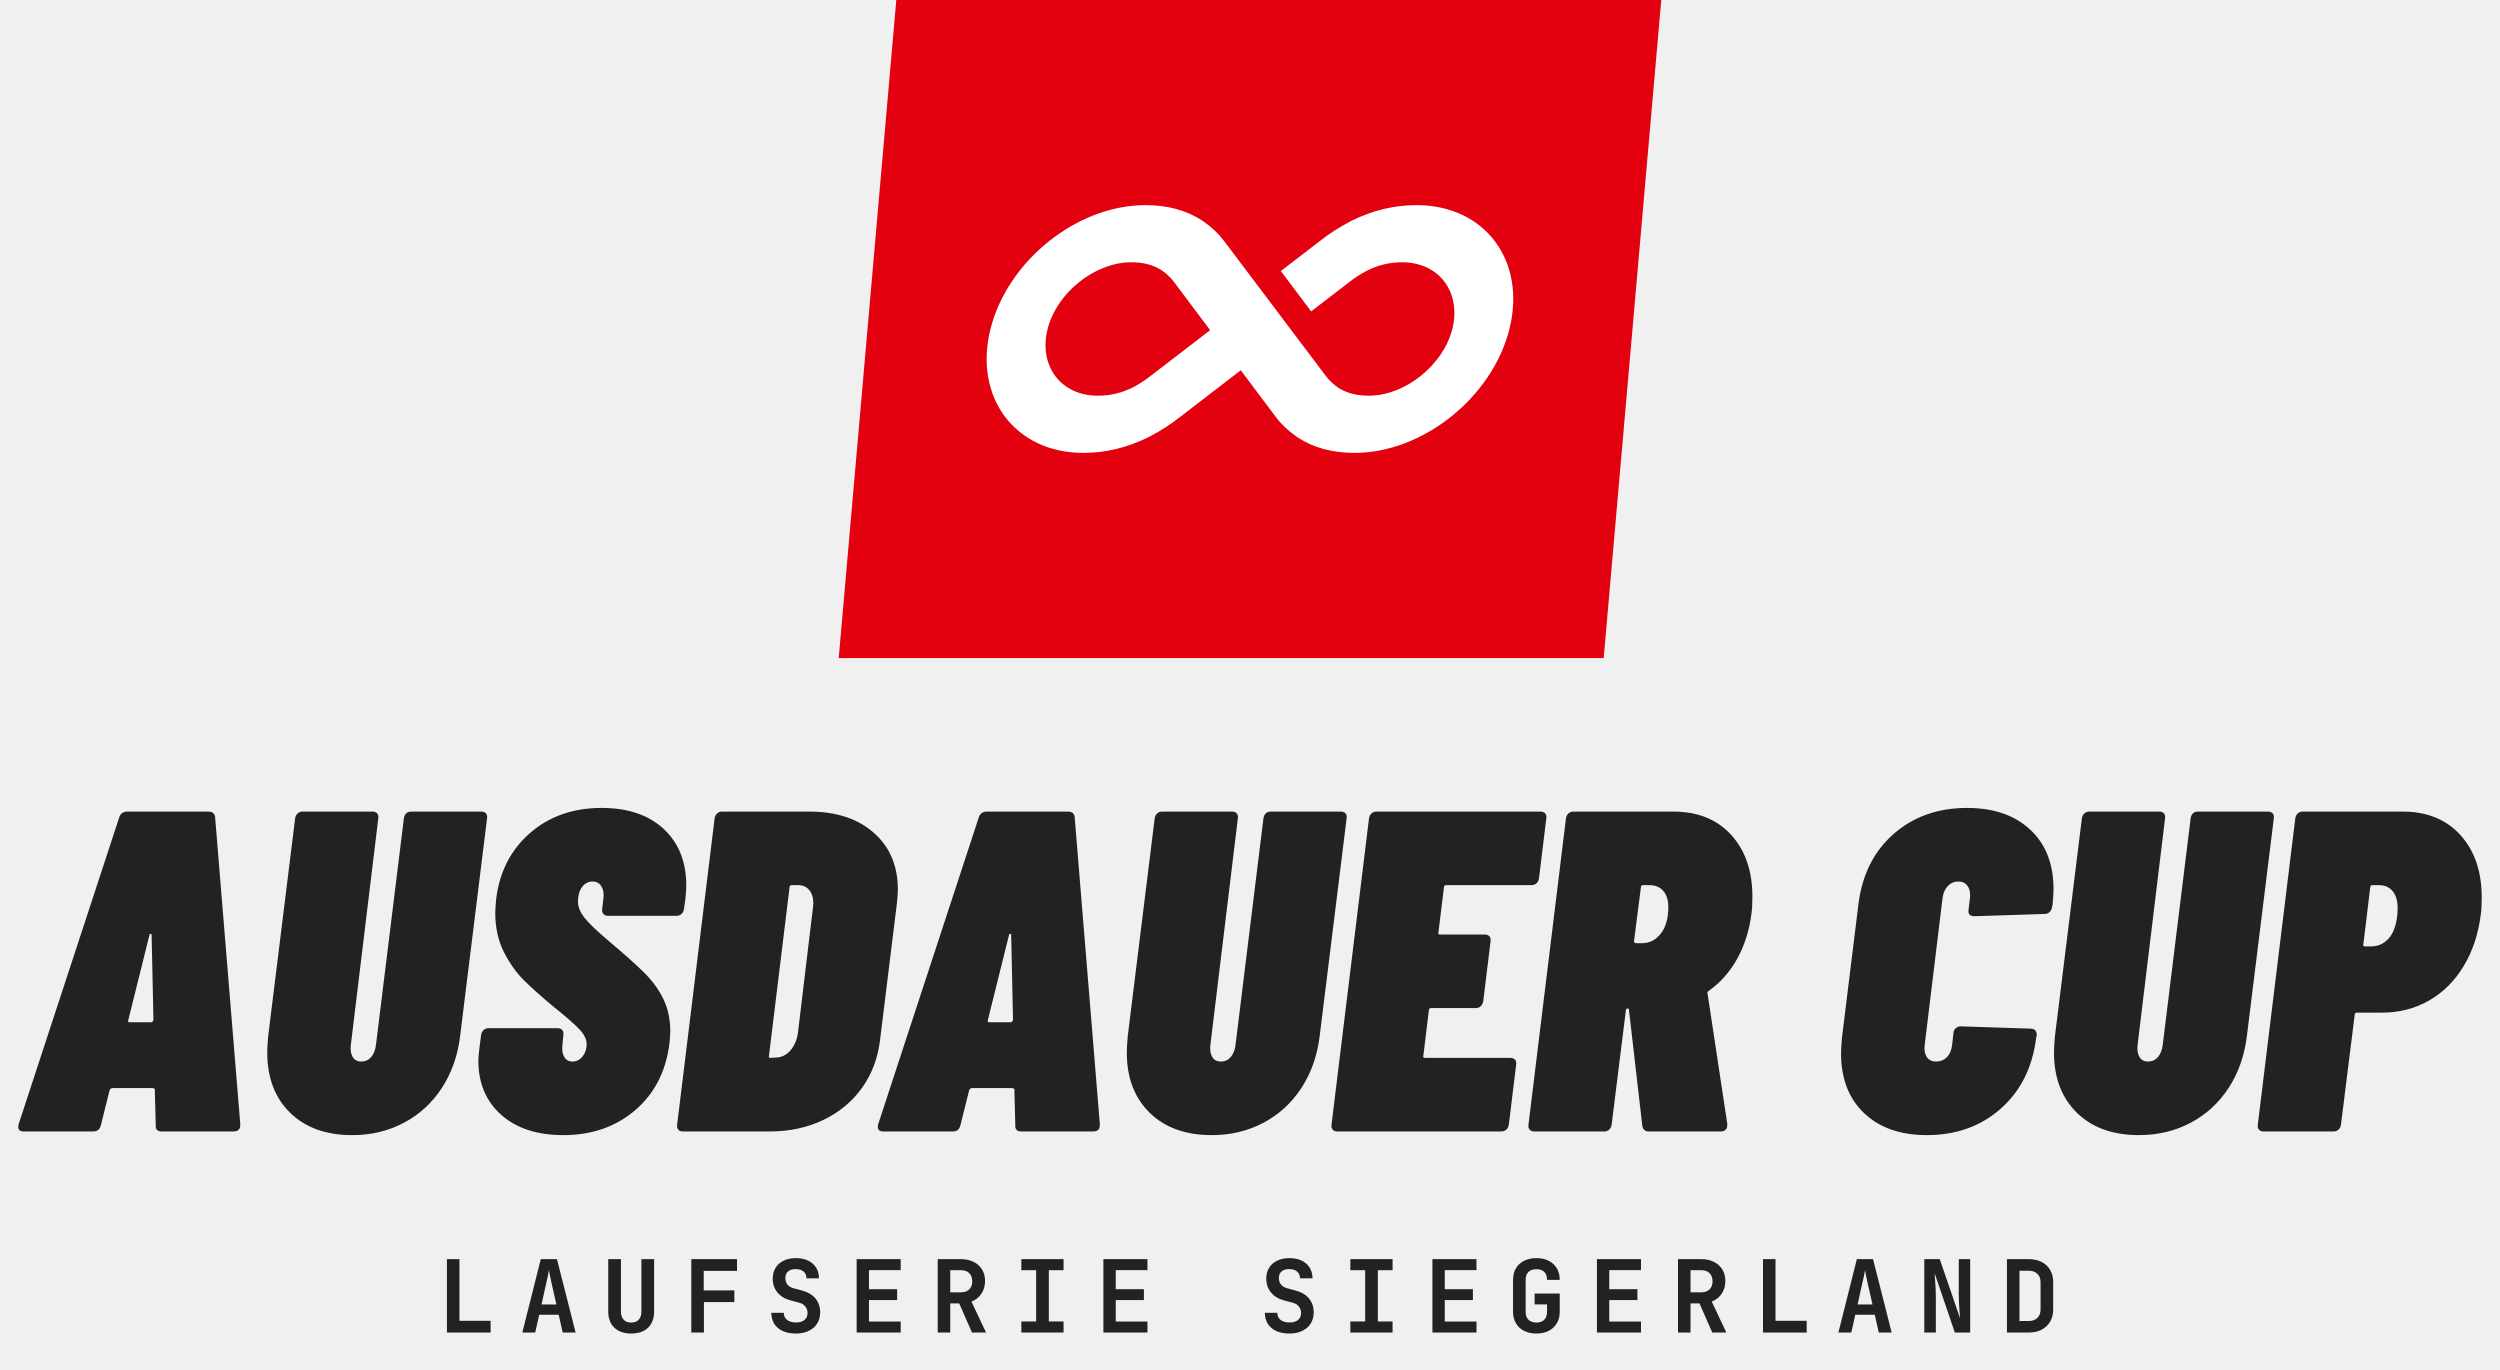
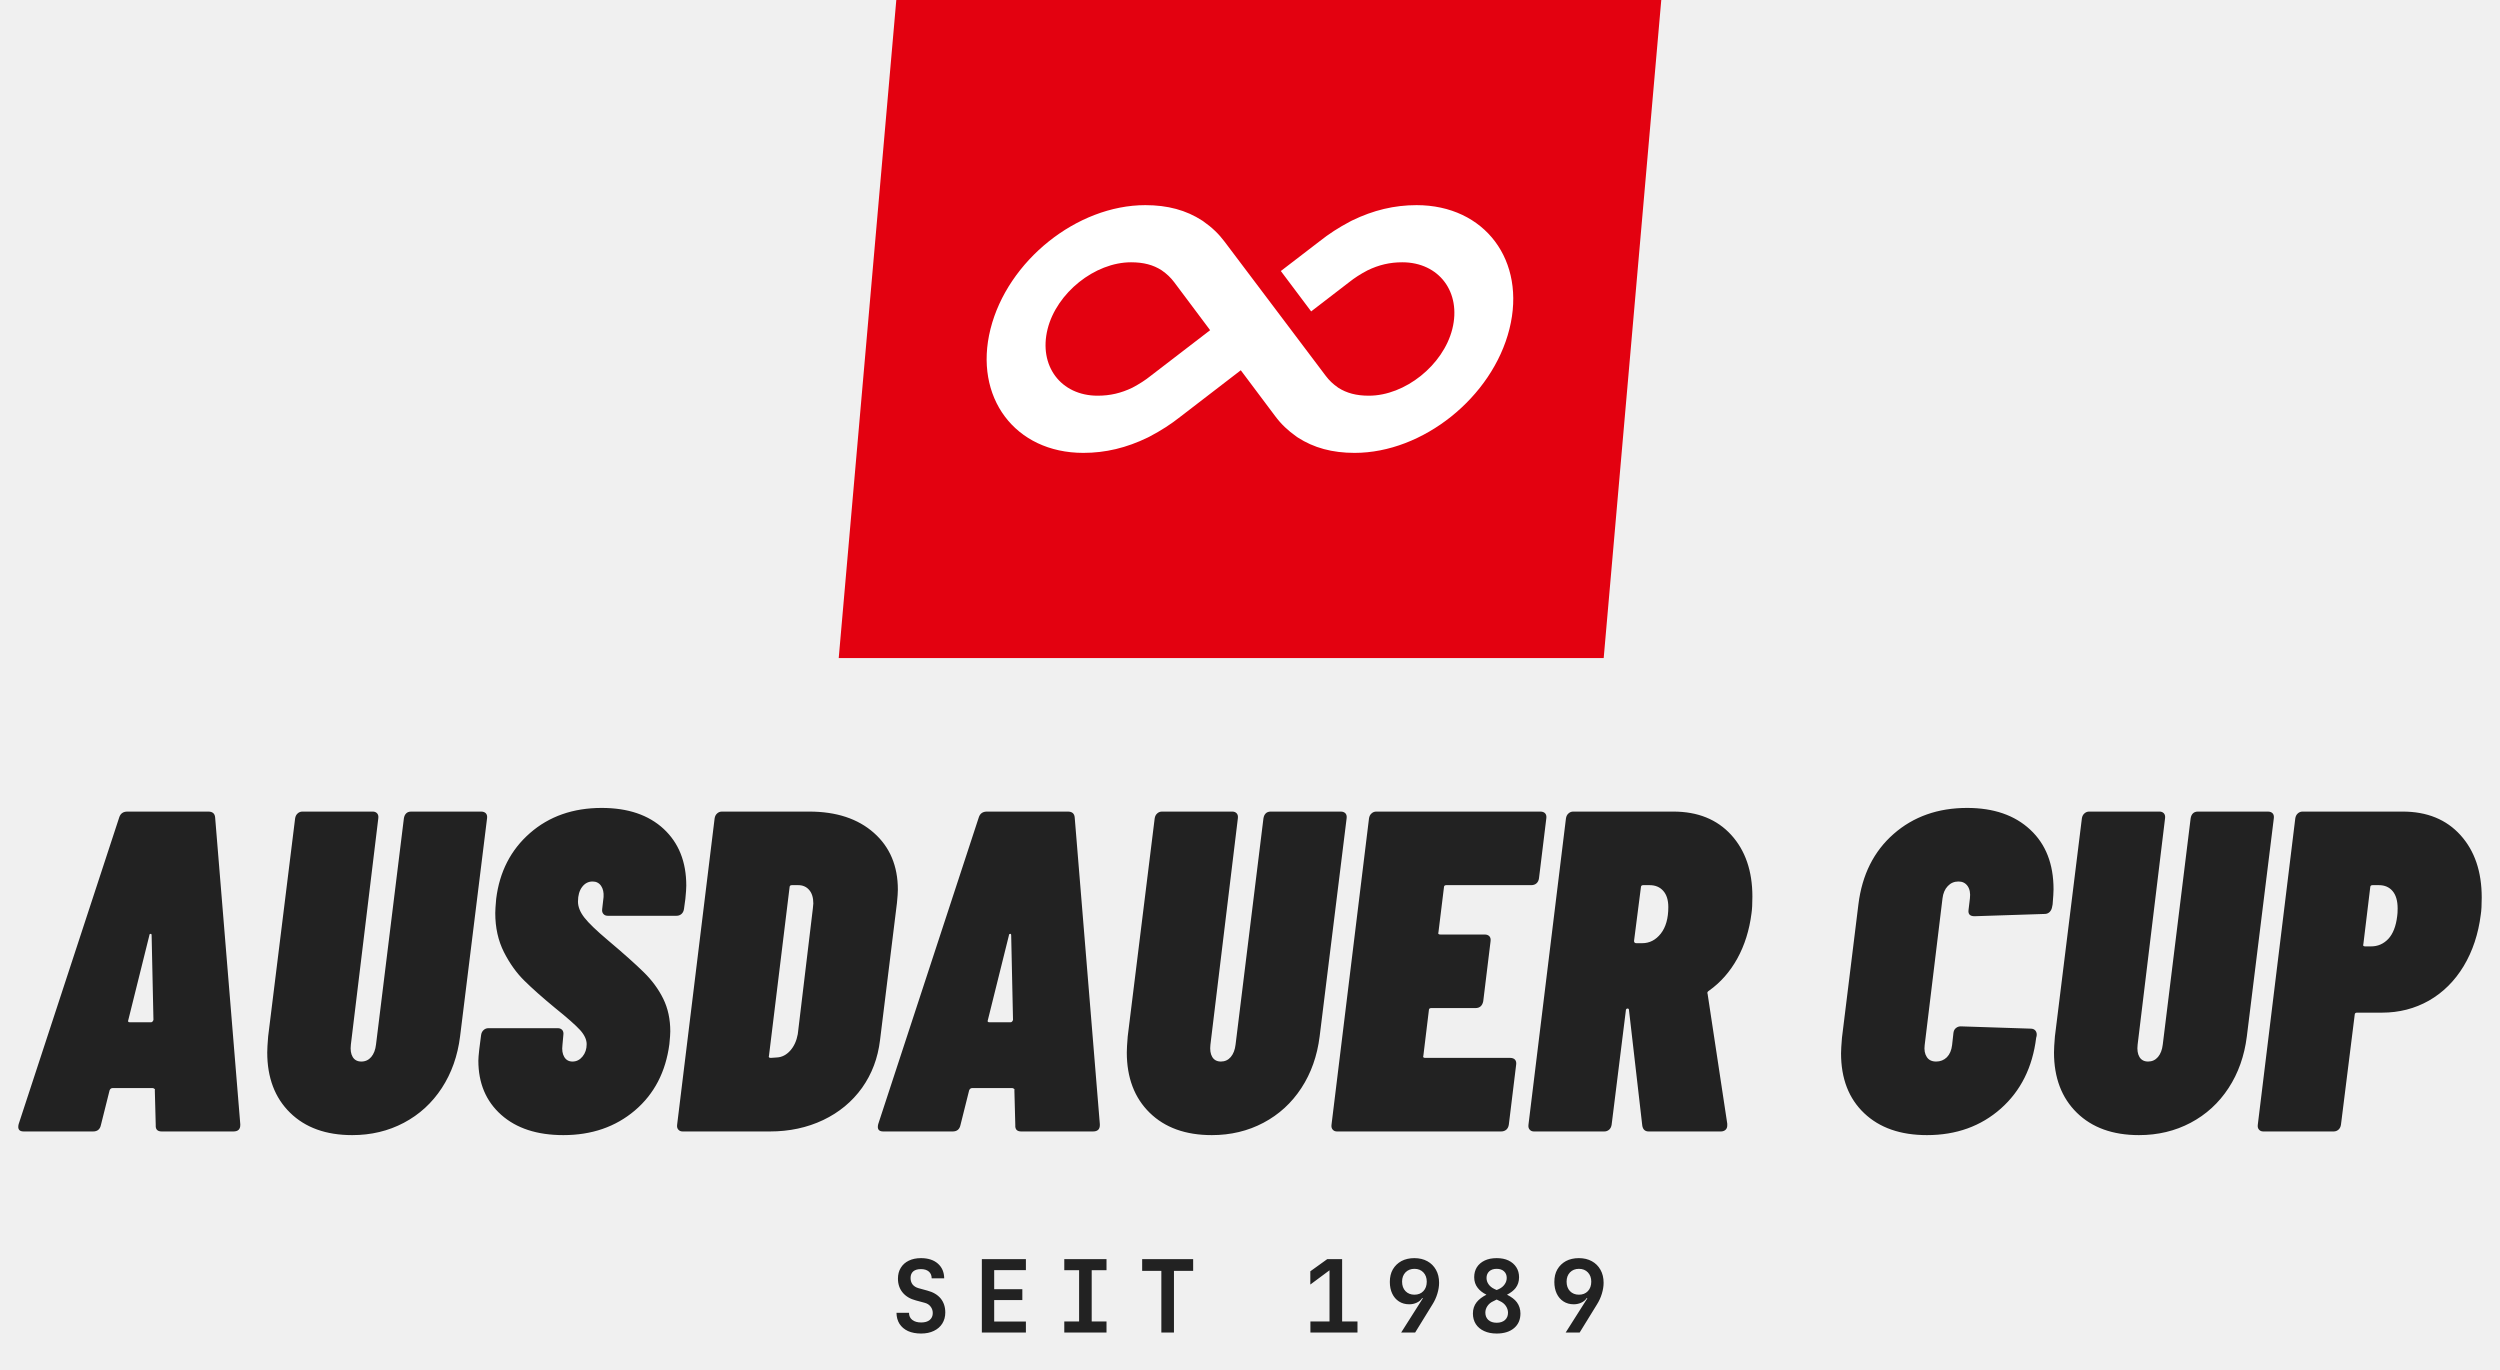
- <svg xmlns="http://www.w3.org/2000/svg" viewBox="0 0 273.54 149.8" role="img" aria-label="AUSDAUER CUP – LAUFSERIE SIEGERLAND">
+ <svg xmlns="http://www.w3.org/2000/svg" viewBox="0 0 273.54 149.8" role="img" aria-label="AUSDAUER CUP – SEIT 1989">
  <g transform="translate(91.77 0) scale(1.125)">
    <polygon points="5.6,0 80,0 74.4,64 0,64" fill="#E30110" />
    <g fill="#FFFFFF" transform="translate(13.1 19.95) scale(0.85) translate(-318.11 -283.6)">
      <path d="M 338.402 303.129 C 337.762 303.641 337.133 304.043 336.301 304.488 C 335 305.117 333.738 305.406 332.324 305.406 C 328.113 305.406 325.547 301.984 326.598 297.777 C 327.633 293.637 332.008 290.141 336.145 290.141 C 337.566 290.141 338.688 290.434 339.652 291.059 C 340.262 291.484 340.684 291.895 341.082 292.418 L 345.195 297.91 Z M 368.816 283.602 C 366.281 283.602 363.871 284.176 361.445 285.355 L 361.359 285.398 L 361.238 285.461 C 359.891 286.172 358.801 286.879 357.711 287.742 L 353.285 291.141 L 356.754 295.762 L 361.102 292.418 C 361.738 291.914 362.371 291.504 363.203 291.066 C 364.504 290.434 365.766 290.141 367.18 290.141 C 371.391 290.141 373.961 293.566 372.906 297.777 C 371.867 301.914 367.496 305.406 363.359 305.406 C 361.938 305.406 360.816 305.113 359.852 304.492 C 359.242 304.066 358.82 303.66 358.422 303.133 L 346.871 287.812 C 346.188 286.895 345.426 286.164 344.402 285.445 L 344.281 285.363 C 342.453 284.176 340.332 283.602 337.781 283.602 C 329.965 283.602 322.02 289.961 320.062 297.777 C 318.105 305.586 322.871 311.949 330.688 311.949 C 333.223 311.949 335.633 311.371 338.059 310.191 L 338.145 310.148 L 338.266 310.086 C 339.609 309.379 340.703 308.672 341.789 307.812 L 348.703 302.496 L 352.633 307.738 C 353.316 308.656 354.078 309.383 355.102 310.105 L 355.223 310.188 C 357.051 311.371 359.172 311.949 361.723 311.949 C 369.539 311.949 377.488 305.586 379.441 297.777 C 381.398 289.961 376.633 283.602 368.816 283.602" />
    </g>
  </g>
  <path fill="#222222" d="M17.69 123.8Q16.99 123.8 17.04 123.1L17.04 123.1L16.94 119.3Q16.99 119.2 16.89 119.13Q16.79 119.05 16.69 119.05L16.69 119.05L12.34 119.05Q12.09 119.05 11.99 119.3L11.99 119.3L11.04 123.1Q10.89 123.8 10.19 123.8L10.19 123.8L2.59 123.8Q1.84 123.8 2.04 123L2.04 123L13.04 89.45Q13.24 88.8 13.94 88.8L13.94 88.8L22.79 88.8Q23.49 88.8 23.54 89.45L23.54 89.45L26.29 123L26.29 123.1Q26.29 123.8 25.54 123.8L25.54 123.8L17.69 123.8ZM14.04 111.6Q13.94 111.85 14.19 111.85L14.19 111.85L16.54 111.85Q16.69 111.85 16.79 111.6L16.79 111.6L16.59 102.35Q16.59 102.15 16.47 102.18Q16.34 102.2 16.34 102.35L16.34 102.35L14.04 111.6ZM38.54 124.2Q34.24 124.2 31.74 121.75Q29.24 119.3 29.24 115.15L29.24 115.15Q29.24 114.6 29.34 113.4L29.34 113.4L32.29 89.55Q32.34 89.2 32.57 89Q32.79 88.8 33.09 88.8L33.09 88.8L40.79 88.8Q41.09 88.8 41.27 89Q41.44 89.2 41.39 89.55L41.39 89.55L38.39 114.3Q38.29 115.15 38.59 115.65Q38.89 116.15 39.54 116.15L39.54 116.15Q40.19 116.15 40.62 115.65Q41.04 115.15 41.14 114.3L41.14 114.3L44.19 89.55Q44.24 89.2 44.44 89Q44.64 88.8 44.99 88.8L44.99 88.8L52.64 88.8Q52.99 88.8 53.17 89Q53.34 89.2 53.29 89.55L53.29 89.55L50.34 113.4Q49.94 116.6 48.34 119.05Q46.74 121.5 44.19 122.85Q41.64 124.2 38.54 124.2L38.54 124.2ZM61.64 124.2Q57.34 124.2 54.84 121.98Q52.34 119.75 52.34 116.05L52.34 116.05Q52.34 115.7 52.44 114.8L52.44 114.8L52.64 113.25Q52.69 112.9 52.92 112.7Q53.14 112.5 53.44 112.5L53.44 112.5L61.04 112.5Q61.34 112.5 61.52 112.7Q61.69 112.9 61.64 113.25L61.64 113.25L61.54 114.35Q61.44 115.15 61.74 115.65Q62.04 116.15 62.64 116.15L62.64 116.15Q63.29 116.15 63.74 115.6Q64.19 115.05 64.19 114.25L64.19 114.25Q64.19 113.5 63.47 112.7Q62.74 111.9 60.69 110.25L60.69 110.25Q58.69 108.6 57.39 107.32Q56.09 106.05 55.14 104.18Q54.19 102.3 54.19 99.9L54.19 99.9Q54.19 99.45 54.29 98.35L54.29 98.35Q54.84 93.9 57.99 91.15Q61.14 88.4 65.84 88.4L65.84 88.4Q70.14 88.4 72.62 90.7Q75.09 93 75.09 96.9L75.09 96.9Q75.09 97.35 74.99 98.35L74.99 98.35L74.84 99.45Q74.79 99.8 74.57 100Q74.34 100.2 74.04 100.2L74.04 100.2L66.49 100.2Q66.19 100.2 66.02 100Q65.84 99.8 65.89 99.45L65.89 99.45L66.04 98.15Q66.09 97.4 65.77 96.93Q65.44 96.45 64.84 96.45L64.84 96.45Q64.14 96.45 63.69 97.05Q63.24 97.65 63.24 98.65L63.24 98.65Q63.24 99.5 63.94 100.4Q64.64 101.3 66.54 102.9L66.54 102.9Q69.09 105.05 70.44 106.38Q71.79 107.7 72.57 109.28Q73.34 110.85 73.34 112.85L73.34 112.85Q73.34 113.25 73.24 114.25L73.24 114.25Q72.64 118.8 69.47 121.5Q66.29 124.2 61.64 124.2L61.64 124.2ZM74.69 123.8Q74.39 123.8 74.22 123.6Q74.04 123.4 74.09 123.05L74.09 123.05L78.19 89.55Q78.24 89.2 78.47 89Q78.69 88.8 78.99 88.8L78.99 88.8L88.54 88.8Q92.99 88.8 95.62 91.13Q98.24 93.45 98.24 97.35L98.24 97.35Q98.24 97.8 98.14 98.8L98.14 98.8L96.29 113.8Q95.94 116.75 94.32 119.03Q92.69 121.3 90.07 122.55Q87.44 123.8 84.24 123.8L84.24 123.8L74.69 123.8ZM84.14 115.5Q84.04 115.75 84.34 115.75L84.34 115.75L85.04 115.7Q85.84 115.65 86.47 114.95Q87.09 114.25 87.29 113.15L87.29 113.15L88.94 99.4L88.99 98.85Q88.99 97.9 88.54 97.38Q88.09 96.85 87.34 96.85L87.34 96.85L86.64 96.85Q86.39 96.85 86.39 97.1L86.39 97.1L84.14 115.5ZM111.74 123.8Q111.04 123.8 111.09 123.1L111.09 123.1L110.99 119.3Q111.04 119.2 110.94 119.13Q110.84 119.05 110.74 119.05L110.74 119.05L106.39 119.05Q106.14 119.05 106.04 119.3L106.04 119.3L105.09 123.1Q104.94 123.8 104.24 123.8L104.24 123.8L96.64 123.8Q95.89 123.8 96.09 123L96.09 123L107.09 89.45Q107.29 88.8 107.99 88.8L107.99 88.8L116.84 88.8Q117.54 88.8 117.59 89.45L117.59 89.45L120.34 123L120.34 123.1Q120.34 123.8 119.59 123.8L119.59 123.8L111.74 123.8ZM108.09 111.6Q107.99 111.85 108.24 111.85L108.24 111.85L110.59 111.85Q110.74 111.85 110.84 111.6L110.84 111.6L110.64 102.35Q110.64 102.15 110.52 102.18Q110.39 102.2 110.39 102.35L110.39 102.35L108.09 111.6ZM132.59 124.2Q128.29 124.2 125.79 121.75Q123.29 119.3 123.29 115.15L123.29 115.15Q123.29 114.6 123.39 113.4L123.39 113.4L126.34 89.55Q126.39 89.2 126.62 89Q126.84 88.8 127.14 88.8L127.14 88.8L134.84 88.8Q135.14 88.8 135.32 89Q135.49 89.2 135.44 89.55L135.44 89.55L132.44 114.3Q132.34 115.15 132.64 115.65Q132.94 116.15 133.59 116.15L133.59 116.15Q134.24 116.15 134.67 115.65Q135.09 115.15 135.19 114.3L135.19 114.3L138.24 89.55Q138.29 89.2 138.49 89Q138.69 88.8 139.04 88.8L139.04 88.8L146.69 88.8Q147.04 88.8 147.22 89Q147.39 89.2 147.34 89.55L147.34 89.55L144.39 113.4Q143.99 116.6 142.39 119.05Q140.79 121.5 138.24 122.85Q135.69 124.2 132.59 124.2L132.59 124.2ZM168.39 96.1Q168.34 96.45 168.12 96.65Q167.89 96.85 167.54 96.85L167.54 96.85L158.24 96.85Q157.99 96.85 157.99 97.1L157.99 97.1L157.39 102Q157.29 102.25 157.59 102.25L157.59 102.25L162.44 102.25Q162.79 102.25 162.97 102.45Q163.14 102.65 163.09 103L163.09 103L162.29 109.55Q162.14 110.3 161.44 110.3L161.44 110.3L156.59 110.3Q156.34 110.3 156.34 110.55L156.34 110.55L155.74 115.5Q155.64 115.75 155.94 115.75L155.94 115.75L165.24 115.75Q165.59 115.75 165.77 115.95Q165.94 116.15 165.89 116.5L165.89 116.5L165.09 123.05Q165.04 123.4 164.82 123.6Q164.59 123.8 164.24 123.8L164.24 123.8L146.29 123.8Q145.99 123.8 145.82 123.6Q145.64 123.4 145.69 123.05L145.69 123.05L149.79 89.55Q149.84 89.2 150.07 89Q150.29 88.8 150.59 88.8L150.59 88.8L168.54 88.8Q168.89 88.8 169.07 89Q169.24 89.2 169.19 89.55L169.19 89.55L168.39 96.1ZM180.39 123.8Q179.79 123.8 179.69 123.15L179.69 123.15L178.24 110.55Q178.24 110.35 178.09 110.35L178.09 110.35Q177.89 110.35 177.89 110.6L177.89 110.6L176.34 123.05Q176.29 123.4 176.07 123.6Q175.84 123.8 175.54 123.8L175.54 123.8L167.84 123.8Q167.54 123.8 167.37 123.6Q167.19 123.4 167.24 123.05L167.24 123.05L171.34 89.55Q171.39 89.2 171.62 89Q171.84 88.8 172.14 88.8L172.14 88.8L183.09 88.8Q187.09 88.8 189.42 91.35Q191.74 93.9 191.74 98.1L191.74 98.1Q191.74 99.3 191.64 99.95L191.64 99.95Q191.29 102.7 190.09 104.88Q188.89 107.05 186.99 108.4L186.99 108.4Q186.74 108.55 186.84 108.75L186.84 108.75L188.99 122.95L188.99 123.15Q188.99 123.45 188.79 123.63Q188.59 123.8 188.29 123.8L188.29 123.8L180.39 123.8ZM180.49 96.85L179.79 96.85Q179.54 96.85 179.54 97.1L179.54 97.1L178.79 102.95Q178.79 103.2 179.04 103.2L179.04 103.2L179.69 103.2Q180.89 103.2 181.72 102.15Q182.54 101.1 182.54 99.25L182.54 99.25Q182.54 98.1 181.99 97.48Q181.44 96.85 180.49 96.85L180.49 96.85ZM210.84 124.2Q206.49 124.2 203.97 121.8Q201.44 119.4 201.44 115.25L201.44 115.25Q201.44 114.75 201.54 113.55L201.54 113.55L203.34 98.95Q203.94 94.1 207.19 91.25Q210.44 88.4 215.24 88.4L215.24 88.4Q219.59 88.4 222.14 90.78Q224.69 93.15 224.69 97.3L224.69 97.3Q224.69 97.75 224.59 98.95L224.59 98.95L224.54 99.2Q224.49 99.55 224.27 99.78Q224.04 100 223.74 100L223.74 100L216.04 100.25Q215.29 100.25 215.39 99.55L215.39 99.55L215.54 98.3Q215.64 97.45 215.29 96.95Q214.94 96.45 214.29 96.45L214.29 96.45Q213.59 96.45 213.12 96.95Q212.64 97.45 212.54 98.3L212.54 98.3L210.59 114.35Q210.49 115.15 210.82 115.65Q211.14 116.15 211.84 116.15L211.84 116.15Q212.54 116.15 213.02 115.68Q213.49 115.2 213.59 114.35L213.59 114.35L213.74 113Q213.79 112.65 214.02 112.48Q214.24 112.3 214.54 112.3L214.54 112.3L222.19 112.55Q222.54 112.55 222.72 112.78Q222.89 113 222.84 113.35L222.84 113.35L222.79 113.55Q222.19 118.4 218.92 121.3Q215.64 124.2 210.84 124.2L210.84 124.2ZM234.04 124.2Q229.74 124.2 227.24 121.75Q224.74 119.3 224.74 115.15L224.74 115.15Q224.74 114.6 224.84 113.4L224.84 113.4L227.79 89.55Q227.84 89.2 228.07 89Q228.29 88.8 228.59 88.8L228.59 88.8L236.29 88.8Q236.59 88.8 236.77 89Q236.94 89.2 236.89 89.55L236.89 89.55L233.89 114.3Q233.79 115.15 234.09 115.65Q234.39 116.15 235.04 116.15L235.04 116.15Q235.69 116.15 236.12 115.65Q236.54 115.15 236.64 114.3L236.64 114.3L239.69 89.55Q239.74 89.2 239.94 89Q240.14 88.8 240.49 88.8L240.49 88.8L248.14 88.8Q248.49 88.8 248.67 89Q248.84 89.2 248.79 89.55L248.79 89.55L245.84 113.4Q245.44 116.6 243.84 119.05Q242.24 121.5 239.69 122.85Q237.14 124.2 234.04 124.2L234.04 124.2ZM262.89 88.8Q266.89 88.8 269.22 91.38Q271.54 93.95 271.54 98.2L271.54 98.2Q271.54 99.4 271.44 100.05L271.44 100.05Q271.04 103.25 269.57 105.7Q268.09 108.15 265.77 109.48Q263.44 110.8 260.64 110.8L260.64 110.8L257.89 110.8Q257.64 110.8 257.64 111.05L257.64 111.05L256.14 123.05Q256.09 123.4 255.87 123.6Q255.64 123.8 255.34 123.8L255.34 123.8L247.64 123.8Q247.34 123.8 247.17 123.6Q246.99 123.4 247.04 123.05L247.04 123.05L251.14 89.55Q251.19 89.2 251.42 89Q251.64 88.8 251.94 88.8L251.94 88.8L262.89 88.8ZM259.44 103.55Q260.54 103.55 261.32 102.73Q262.09 101.9 262.29 100.25L262.29 100.25Q262.34 99.95 262.34 99.4L262.34 99.4Q262.34 98.15 261.79 97.5Q261.24 96.85 260.29 96.85L260.29 96.85L259.59 96.85Q259.34 96.85 259.34 97.1L259.34 97.1L258.59 103.3Q258.49 103.55 258.79 103.55L258.79 103.55L259.44 103.55Z" />
-   <path fill="#222222" d="M53.68 145.8L48.9 145.8L48.9 137.77L50.27 137.77L50.27 144.52L53.68 144.52L53.68 145.8ZM58.56 145.8L57.15 145.8L59.17 137.77L60.94 137.77L62.98 145.8L61.57 145.8L61.13 143.85L59 143.85L58.56 145.8ZM59.73 140.56L59.25 142.73L60.88 142.73L60.39 140.58Q60.27 140.04 60.18 139.6Q60.1 139.17 60.06 138.97L60.06 138.97Q60.03 139.17 59.95 139.6Q59.86 140.04 59.73 140.56L59.73 140.56ZM69.06 145.91L69.06 145.91Q67.89 145.91 67.22 145.27Q66.55 144.62 66.55 143.51L66.55 143.51L66.55 137.77L67.94 137.77L67.94 143.5Q67.94 144.07 68.23 144.39Q68.51 144.71 69.06 144.71L69.06 144.71Q69.6 144.71 69.89 144.39Q70.18 144.07 70.18 143.5L70.18 143.5L70.18 137.77L71.57 137.77L71.57 143.51Q71.57 144.62 70.91 145.27Q70.25 145.91 69.06 145.91ZM77.02 145.8L75.64 145.8L75.64 137.77L80.64 137.77L80.64 139.05L77 139.05L77 141.19L80.35 141.19L80.35 142.47L77.02 142.47L77.02 145.8ZM87.08 145.91L87.08 145.91Q86.26 145.91 85.65 145.64Q85.05 145.36 84.72 144.85Q84.4 144.34 84.39 143.64L84.39 143.64L85.76 143.64Q85.76 144.14 86.12 144.42Q86.48 144.7 87.1 144.7L87.1 144.7Q87.69 144.7 88.02 144.43Q88.36 144.15 88.36 143.67L88.36 143.67Q88.36 143.26 88.12 142.96Q87.89 142.65 87.45 142.54L87.45 142.54L86.52 142.29Q85.58 142.05 85.07 141.42Q84.55 140.8 84.55 139.9L84.55 139.9Q84.55 139.22 84.86 138.72Q85.17 138.21 85.74 137.94Q86.3 137.66 87.07 137.66L87.07 137.66Q88.24 137.66 88.92 138.26Q89.6 138.86 89.61 139.87L89.61 139.87L88.24 139.87Q88.24 139.4 87.93 139.13Q87.62 138.86 87.06 138.86L87.06 138.86Q86.52 138.86 86.23 139.11Q85.93 139.37 85.93 139.83L85.93 139.83Q85.93 140.25 86.15 140.54Q86.38 140.83 86.81 140.95L86.81 140.95L87.77 141.21Q88.72 141.46 89.23 142.08Q89.74 142.7 89.74 143.61L89.74 143.61Q89.74 144.29 89.41 144.82Q89.08 145.34 88.48 145.62Q87.89 145.91 87.08 145.91ZM98.55 145.8L93.73 145.8L93.73 137.77L98.55 137.77L98.55 138.97L95.08 138.97L95.08 141.06L98.16 141.06L98.16 142.25L95.08 142.25L95.08 144.6L98.55 144.6L98.55 145.8ZM103.97 145.8L102.6 145.8L102.6 137.77L105.14 137.77Q105.94 137.77 106.53 138.07Q107.12 138.36 107.45 138.9Q107.78 139.43 107.78 140.16L107.78 140.16Q107.78 140.95 107.38 141.55Q106.98 142.16 106.29 142.41L106.29 142.41L107.89 145.8L106.35 145.8L104.95 142.61L103.97 142.61L103.97 145.8ZM103.97 138.98L103.97 141.4L105.14 141.4Q105.72 141.4 106.05 141.08Q106.38 140.76 106.38 140.2L106.38 140.2Q106.38 139.63 106.05 139.3Q105.72 138.98 105.14 138.98L105.14 138.98L103.97 138.98ZM116.37 145.8L111.75 145.8L111.75 144.59L113.37 144.59L113.37 138.98L111.75 138.98L111.75 137.77L116.37 137.77L116.37 138.98L114.76 138.98L114.76 144.59L116.37 144.59L116.37 145.8ZM125.55 145.8L120.73 145.8L120.73 137.77L125.55 137.77L125.55 138.97L122.08 138.97L122.08 141.06L125.16 141.06L125.16 142.25L122.08 142.25L122.08 144.6L125.55 144.6L125.55 145.8ZM141.08 145.91L141.08 145.91Q140.26 145.91 139.65 145.64Q139.05 145.36 138.72 144.85Q138.4 144.34 138.39 143.64L138.39 143.64L139.76 143.64Q139.76 144.14 140.12 144.42Q140.48 144.7 141.1 144.7L141.1 144.7Q141.69 144.7 142.02 144.43Q142.36 144.15 142.36 143.67L142.36 143.67Q142.36 143.26 142.12 142.96Q141.89 142.65 141.45 142.54L141.45 142.54L140.52 142.29Q139.58 142.05 139.07 141.42Q138.55 140.8 138.55 139.9L138.55 139.9Q138.55 139.22 138.86 138.72Q139.17 138.21 139.74 137.94Q140.3 137.66 141.07 137.66L141.07 137.66Q142.24 137.66 142.92 138.26Q143.6 138.86 143.61 139.87L143.61 139.87L142.24 139.87Q142.24 139.4 141.93 139.13Q141.62 138.86 141.06 138.86L141.06 138.86Q140.52 138.86 140.23 139.11Q139.93 139.37 139.93 139.83L139.93 139.83Q139.93 140.25 140.15 140.54Q140.38 140.83 140.81 140.95L140.81 140.95L141.77 141.21Q142.72 141.46 143.23 142.08Q143.74 142.7 143.74 143.61L143.74 143.61Q143.74 144.29 143.41 144.82Q143.08 145.34 142.48 145.62Q141.89 145.91 141.08 145.91ZM152.37 145.8L147.75 145.8L147.75 144.59L149.37 144.59L149.37 138.98L147.75 138.98L147.75 137.77L152.37 137.77L152.37 138.98L150.76 138.98L150.76 144.59L152.37 144.59L152.37 145.8ZM161.55 145.8L156.73 145.8L156.73 137.77L161.55 137.77L161.55 138.97L158.08 138.97L158.08 141.06L161.16 141.06L161.16 142.25L158.08 142.25L158.08 144.6L161.55 144.6L161.55 145.8ZM168.11 145.91L168.11 145.91Q167.34 145.91 166.76 145.62Q166.18 145.33 165.87 144.79Q165.55 144.26 165.55 143.53L165.55 143.53L165.55 140.04Q165.55 139.3 165.87 138.77Q166.18 138.24 166.76 137.95Q167.34 137.66 168.11 137.66L168.11 137.66Q168.89 137.66 169.45 137.95Q170.02 138.24 170.34 138.77Q170.66 139.3 170.66 140.04L170.66 140.04L169.27 140.04Q169.27 139.46 168.97 139.17Q168.67 138.87 168.11 138.87L168.11 138.87Q167.55 138.87 167.24 139.17Q166.93 139.46 166.93 140.03L166.93 140.03L166.93 143.53Q166.93 144.1 167.24 144.4Q167.55 144.71 168.11 144.71L168.11 144.71Q168.67 144.71 168.97 144.4Q169.27 144.1 169.27 143.53L169.27 143.53L169.27 142.72L167.91 142.72L167.91 141.53L170.66 141.53L170.66 143.53Q170.66 144.26 170.34 144.79Q170.02 145.33 169.45 145.62Q168.89 145.91 168.11 145.91ZM179.55 145.8L174.73 145.8L174.73 137.77L179.55 137.77L179.55 138.97L176.08 138.97L176.08 141.06L179.16 141.06L179.16 142.25L176.08 142.25L176.08 144.6L179.55 144.6L179.55 145.8ZM184.97 145.8L183.6 145.8L183.6 137.77L186.14 137.77Q186.94 137.77 187.53 138.07Q188.12 138.36 188.45 138.9Q188.78 139.43 188.78 140.16L188.78 140.16Q188.78 140.95 188.38 141.55Q187.98 142.16 187.29 142.41L187.29 142.41L188.89 145.8L187.35 145.8L185.95 142.61L184.97 142.61L184.97 145.8ZM184.97 138.98L184.97 141.4L186.14 141.4Q186.72 141.4 187.05 141.08Q187.38 140.76 187.38 140.2L187.38 140.2Q187.38 139.63 187.05 139.3Q186.72 138.98 186.14 138.98L186.14 138.98L184.97 138.98ZM197.68 145.8L192.9 145.8L192.9 137.77L194.27 137.77L194.27 144.52L197.68 144.52L197.68 145.8ZM202.56 145.8L201.15 145.8L203.17 137.77L204.94 137.77L206.98 145.8L205.57 145.8L205.13 143.85L203 143.85L202.56 145.8ZM203.73 140.56L203.25 142.73L204.88 142.73L204.39 140.58Q204.27 140.04 204.18 139.6Q204.1 139.17 204.06 138.97L204.06 138.97Q204.03 139.17 203.95 139.6Q203.86 140.04 203.73 140.56L203.73 140.56ZM211.81 145.8L210.55 145.8L210.55 137.77L212.24 137.77L214.47 144.26Q214.44 143.91 214.4 143.43Q214.36 142.95 214.34 142.45Q214.32 141.95 214.32 141.58L214.32 141.58L214.32 137.77L215.57 137.77L215.57 145.8L213.89 145.8L211.68 139.31Q211.7 139.63 211.73 140.08Q211.76 140.53 211.79 141Q211.81 141.48 211.81 141.87L211.81 141.87L211.81 145.8ZM221.97 145.8L219.59 145.8L219.59 137.77L221.97 137.77Q222.79 137.77 223.39 138.08Q223.99 138.39 224.32 138.95Q224.65 139.51 224.65 140.28L224.65 140.28L224.65 143.28Q224.65 144.04 224.32 144.61Q223.99 145.17 223.39 145.49Q222.79 145.8 221.97 145.8L221.97 145.8ZM220.96 139.04L220.96 144.54L221.97 144.54Q222.57 144.54 222.92 144.2Q223.27 143.86 223.27 143.28L223.27 143.28L223.27 140.28Q223.27 139.71 222.92 139.37Q222.57 139.04 221.97 139.04L221.97 139.04L220.96 139.04Z" />
+   <path fill="#222222" d="M100.78 145.91L100.78 145.91Q99.96 145.91 99.35 145.64Q98.75 145.36 98.42 144.85Q98.1 144.34 98.09 143.64L98.09 143.64L99.46 143.64Q99.46 144.14 99.82 144.42Q100.18 144.7 100.79 144.7L100.79 144.7Q101.39 144.7 101.72 144.43Q102.06 144.15 102.06 143.67L102.06 143.67Q102.06 143.26 101.82 142.96Q101.59 142.65 101.15 142.54L101.15 142.54L100.22 142.29Q99.28 142.05 98.76 141.42Q98.25 140.8 98.25 139.9L98.25 139.9Q98.25 139.22 98.56 138.72Q98.87 138.21 99.43 137.94Q100 137.66 100.77 137.66L100.77 137.66Q101.94 137.66 102.62 138.26Q103.3 138.86 103.31 139.87L103.31 139.87L101.94 139.87Q101.94 139.4 101.63 139.13Q101.32 138.86 100.76 138.86L100.76 138.86Q100.22 138.86 99.92 139.11Q99.63 139.37 99.63 139.83L99.63 139.83Q99.63 140.25 99.85 140.54Q100.08 140.83 100.51 140.95L100.51 140.95L101.46 141.21Q102.42 141.46 102.93 142.08Q103.43 142.7 103.43 143.61L103.43 143.61Q103.43 144.29 103.1 144.82Q102.77 145.34 102.18 145.62Q101.59 145.91 100.78 145.91ZM112.25 145.8L107.43 145.8L107.43 137.77L112.25 137.77L112.25 138.97L108.78 138.97L108.78 141.06L111.86 141.06L111.86 142.25L108.78 142.25L108.78 144.6L112.25 144.6L112.25 145.8ZM121.07 145.8L116.45 145.8L116.45 144.59L118.07 144.59L118.07 138.98L116.45 138.98L116.45 137.77L121.07 137.77L121.07 138.98L119.45 138.98L119.45 144.59L121.07 144.59L121.07 145.8ZM128.45 145.8L127.07 145.8L127.07 139.05L124.97 139.05L124.97 137.77L130.55 137.77L130.55 139.05L128.45 139.05L128.45 145.8ZM148.53 145.8L143.38 145.8L143.38 144.59L145.47 144.59L145.47 138.99L143.37 140.55L143.37 139.1L145.22 137.77L146.85 137.77L146.85 144.59L148.53 144.59L148.53 145.8ZM154.84 145.8L153.31 145.8L155.68 142.06L155.62 142.02Q155.4 142.36 155.02 142.53Q154.65 142.71 154.19 142.71L154.19 142.71Q153.55 142.71 153.07 142.4Q152.59 142.09 152.33 141.54Q152.07 140.99 152.07 140.26L152.07 140.26Q152.07 139.46 152.4 138.89Q152.74 138.31 153.34 137.98Q153.95 137.66 154.75 137.66L154.75 137.66Q155.57 137.66 156.18 138Q156.78 138.33 157.12 138.94Q157.46 139.54 157.46 140.36L157.46 140.36Q157.46 140.92 157.27 141.55Q157.08 142.18 156.73 142.73L156.73 142.73L154.84 145.8ZM154.76 141.66L154.76 141.66Q155.37 141.66 155.74 141.27Q156.11 140.88 156.11 140.23L156.11 140.23Q156.11 139.61 155.74 139.22Q155.37 138.83 154.76 138.83L154.76 138.83Q154.16 138.83 153.78 139.22Q153.41 139.61 153.41 140.23L153.41 140.23Q153.41 140.88 153.78 141.27Q154.16 141.66 154.76 141.66ZM163.76 145.91L163.76 145.91Q162.97 145.91 162.39 145.64Q161.8 145.37 161.48 144.88Q161.16 144.38 161.16 143.72L161.16 143.72Q161.16 143 161.57 142.48L161.57 142.48Q161.95 142.01 162.64 141.66L162.64 141.66Q162.02 141.35 161.69 140.92L161.69 140.92Q161.3 140.43 161.3 139.75L161.3 139.75Q161.3 139.13 161.59 138.66Q161.89 138.19 162.45 137.92Q163 137.66 163.76 137.66Q164.52 137.66 165.06 137.92Q165.61 138.19 165.91 138.66Q166.21 139.13 166.21 139.75L166.21 139.75Q166.21 140.44 165.83 140.93L165.83 140.93Q165.5 141.35 164.89 141.66L164.89 141.66Q165.63 142.03 165.97 142.49L165.97 142.49Q166.36 143.02 166.36 143.72L166.36 143.72Q166.36 144.73 165.66 145.32Q164.96 145.91 163.76 145.91ZM163.76 144.73L163.76 144.73Q164.33 144.73 164.67 144.43Q165 144.13 165 143.63L165 143.63Q165 143.25 164.77 142.9Q164.54 142.56 164.13 142.37L164.13 142.37L163.76 142.19L163.38 142.38Q162.98 142.56 162.75 142.9Q162.52 143.24 162.52 143.62L162.52 143.62Q162.52 144.12 162.85 144.43Q163.19 144.73 163.76 144.73ZM163.5 141.03L163.76 141.15L164.01 141.04Q164.41 140.85 164.63 140.53Q164.86 140.21 164.86 139.82L164.86 139.82Q164.86 139.37 164.56 139.1Q164.27 138.83 163.76 138.83Q163.25 138.83 162.95 139.1Q162.65 139.38 162.65 139.83L162.65 139.83Q162.65 140.21 162.88 140.53Q163.11 140.85 163.5 141.03L163.5 141.03ZM172.84 145.8L171.31 145.8L173.68 142.06L173.62 142.02Q173.4 142.36 173.02 142.53Q172.65 142.71 172.19 142.71L172.19 142.71Q171.55 142.71 171.07 142.4Q170.59 142.09 170.33 141.54Q170.07 140.99 170.07 140.26L170.07 140.26Q170.07 139.46 170.4 138.89Q170.74 138.31 171.34 137.98Q171.95 137.66 172.75 137.66L172.75 137.66Q173.57 137.66 174.18 138Q174.78 138.33 175.12 138.94Q175.46 139.54 175.46 140.36L175.46 140.36Q175.46 140.92 175.27 141.55Q175.08 142.18 174.73 142.73L174.73 142.73L172.84 145.8ZM172.76 141.66L172.76 141.66Q173.37 141.66 173.74 141.27Q174.11 140.88 174.11 140.23L174.11 140.23Q174.11 139.61 173.74 139.22Q173.37 138.83 172.76 138.83L172.76 138.83Q172.16 138.83 171.78 139.22Q171.41 139.61 171.41 140.23L171.41 140.23Q171.41 140.88 171.78 141.27Q172.16 141.66 172.76 141.66Z" />
</svg>
